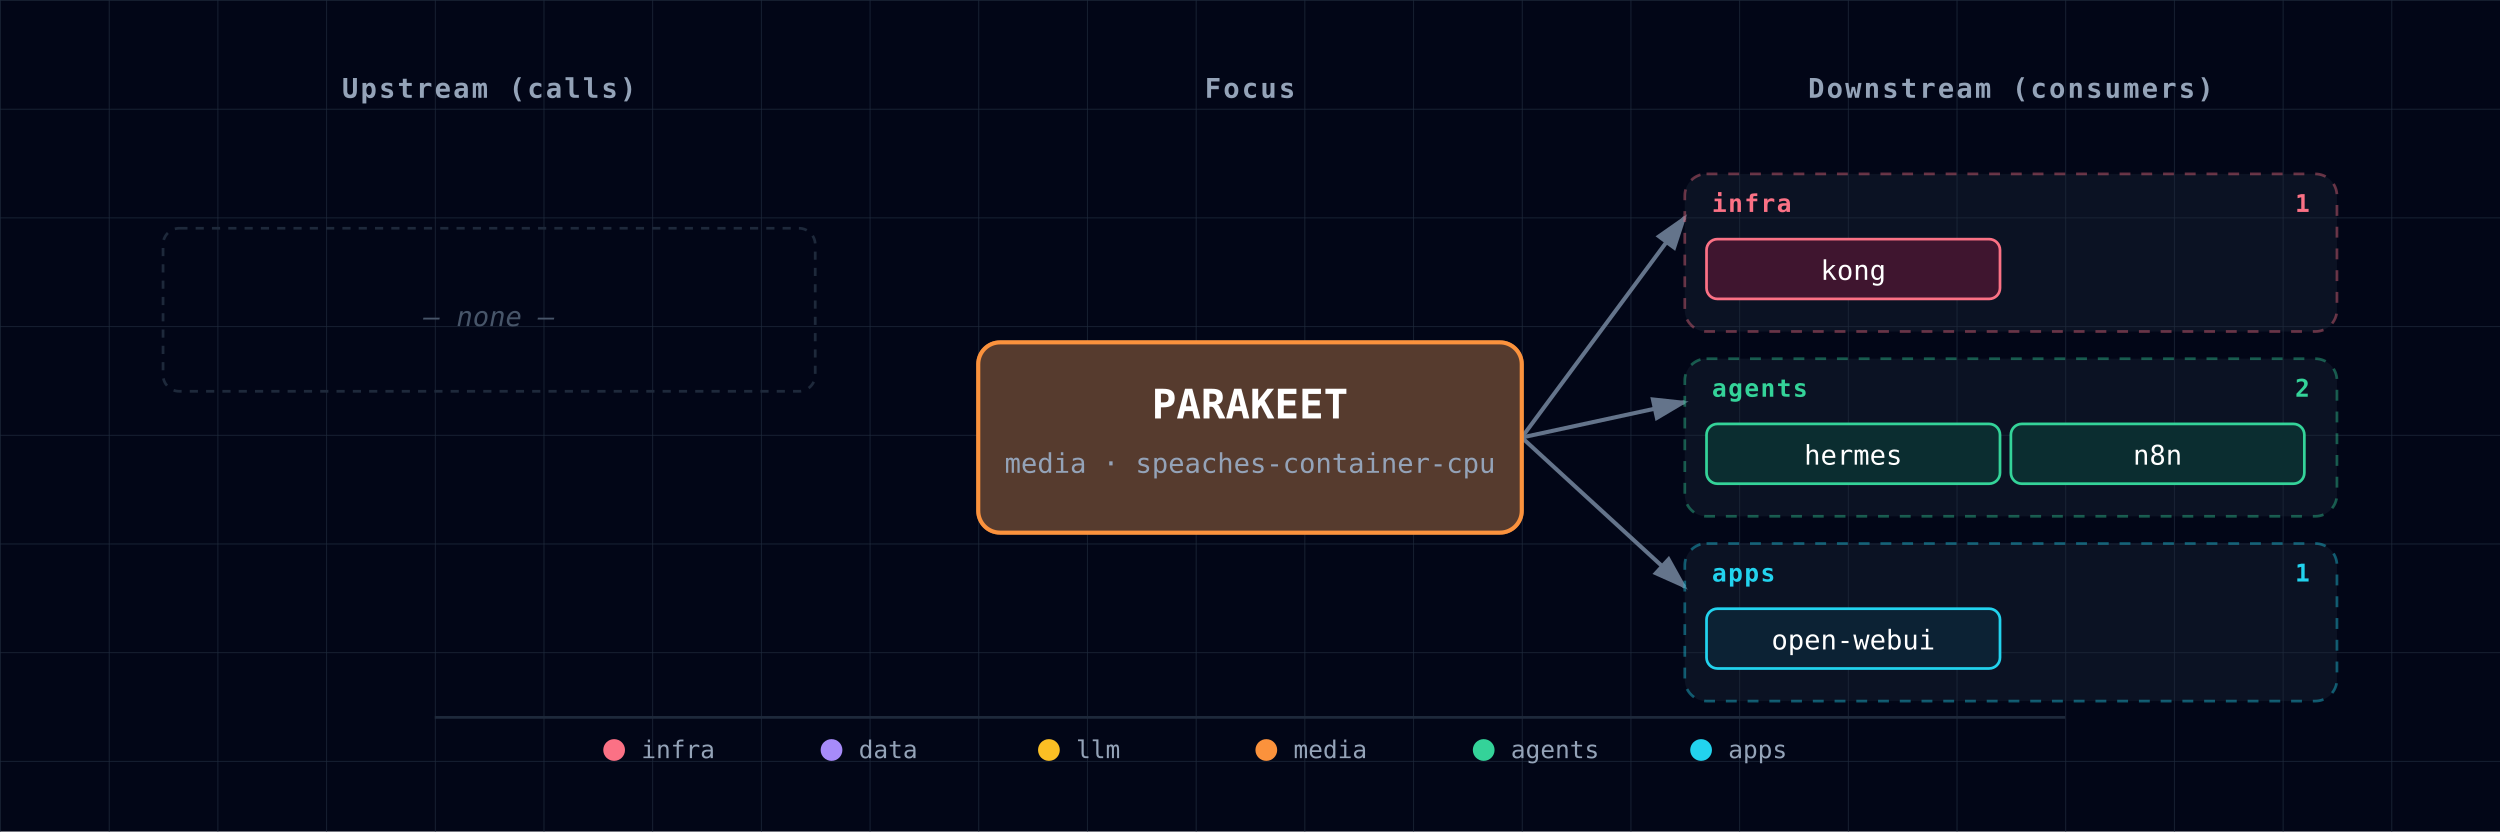
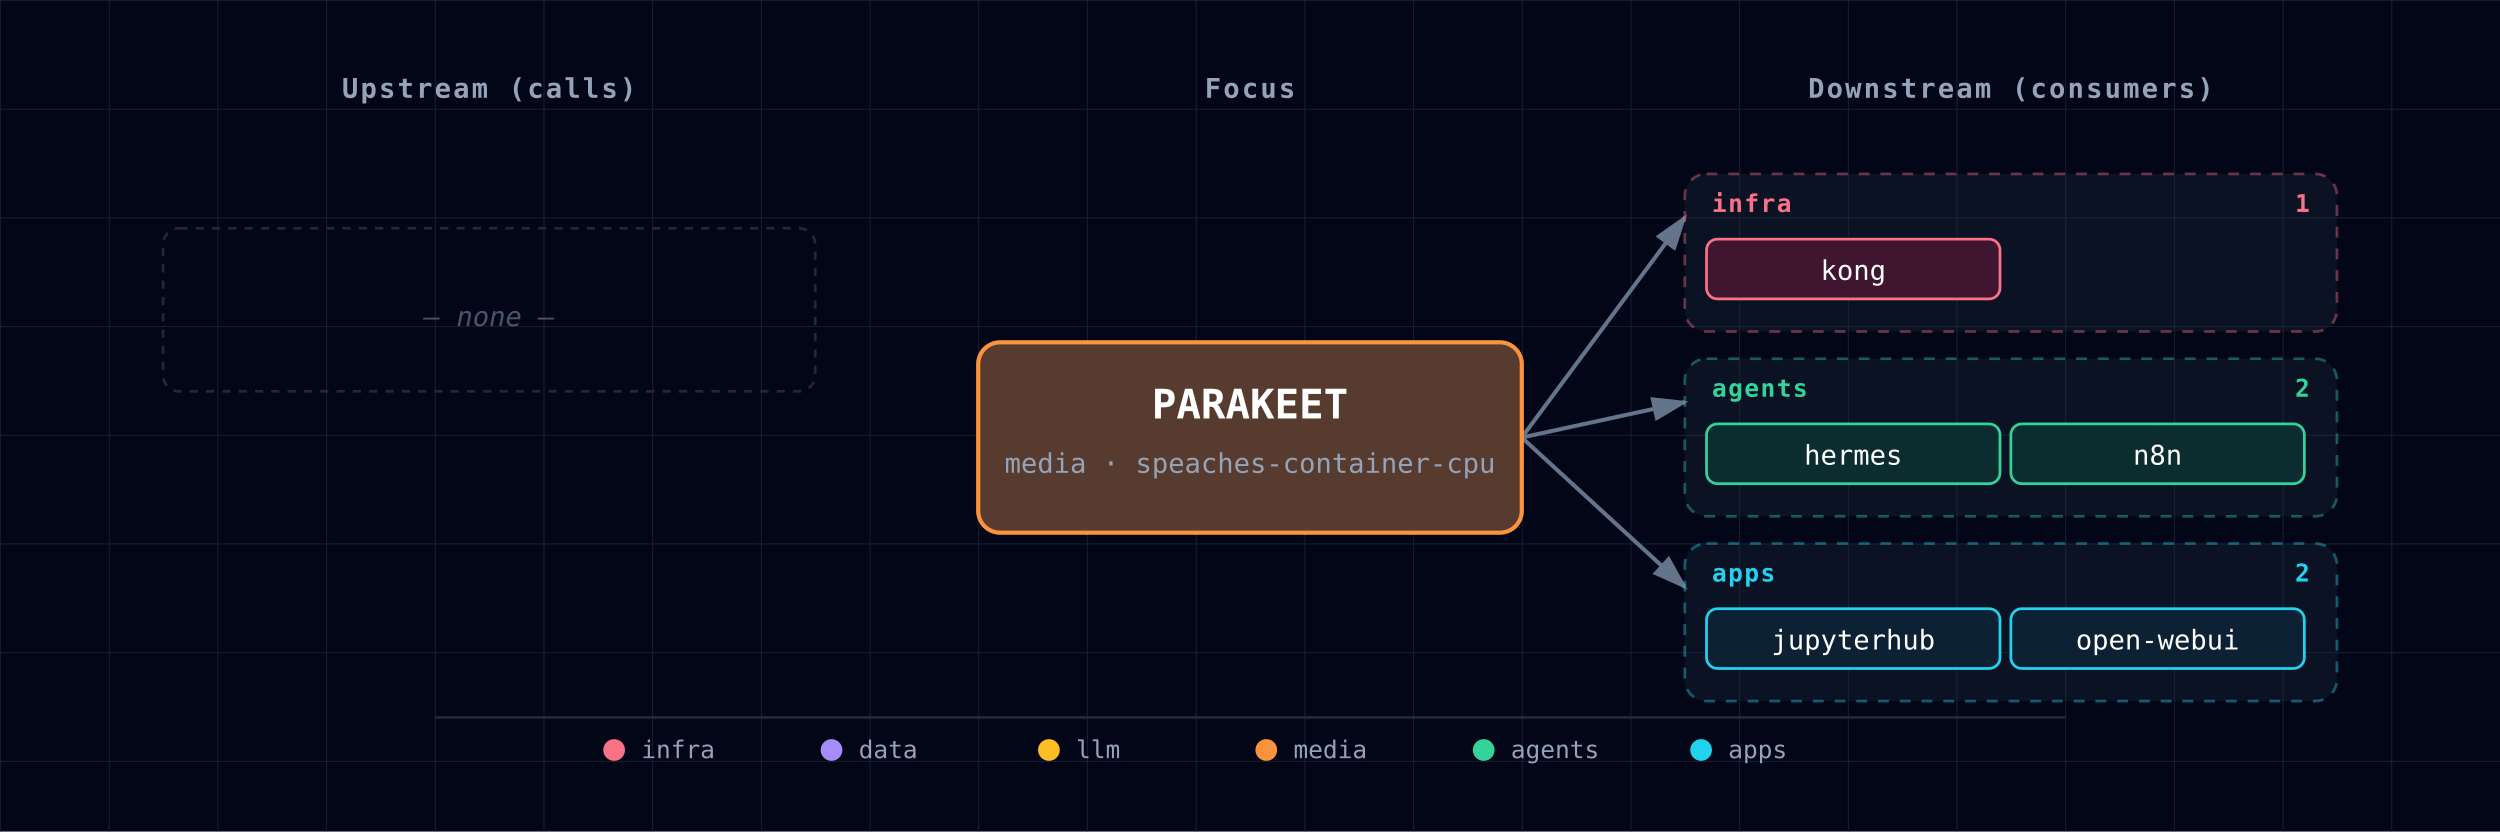
<svg xmlns="http://www.w3.org/2000/svg" viewBox="0 0 920 306" font-family="'JetBrains Mono', 'Fira Code', Menlo, Consolas, monospace">
  <defs>
    <pattern id="grid" width="40" height="40" patternUnits="userSpaceOnUse">
      <path d="M 40 0 L 0 0 0 40" fill="none" stroke="#1e293b" stroke-width="0.5" />
    </pattern>
    <marker id="arrowhead" markerWidth="9" markerHeight="6" refX="8" refY="3" orient="auto">
      <polygon points="0 0, 9 3, 0 6" fill="#64748b" />
    </marker>
    <filter id="focus-glow" x="-50%" y="-50%" width="200%" height="200%">
      <feGaussianBlur in="SourceAlpha" stdDeviation="6" />
      <feFlood flood-color="#fb923c" flood-opacity="0.6" />
      <feComposite in2="SourceAlpha" operator="in" />
      <feMerge>
        <feMergeNode />
        <feMergeNode in="SourceGraphic" />
      </feMerge>
    </filter>
  </defs>
  <rect width="920" height="306" fill="#020617" />
  <rect width="920" height="306" fill="url(#grid)" />
  <text x="180" y="36" fill="#94a3b8" font-size="10" font-weight="600" text-anchor="middle" letter-spacing="0.08em">Upstream (calls)</text>
  <text x="460" y="36" fill="#94a3b8" font-size="10" font-weight="600" text-anchor="middle" letter-spacing="0.08em">Focus</text>
  <text x="740" y="36" fill="#94a3b8" font-size="10" font-weight="600" text-anchor="middle" letter-spacing="0.08em">Downstream (consumers)</text>
  <line x1="560" y1="161" x2="620" y2="80" stroke="#64748b" stroke-width="1.5" marker-end="url(#arrowhead)" />
  <line x1="560" y1="161" x2="620" y2="148" stroke="#64748b" stroke-width="1.5" marker-end="url(#arrowhead)" />
  <line x1="560" y1="161" x2="620" y2="216" stroke="#64748b" stroke-width="1.5" marker-end="url(#arrowhead)" />
  <g>
    <rect x="60" y="84" width="240" height="60" rx="6" fill="none" stroke="#1e293b" stroke-width="1" stroke-dasharray="3,3" />
    <text x="180" y="120" fill="#475569" font-size="10" font-style="italic" text-anchor="middle">— none —</text>
  </g>
  <g>
    <g class="cluster">
      <rect x="620" y="64" width="240" height="58" rx="8" fill="rgba(30,41,59,0.35)" stroke="#fb7185" stroke-width="1" stroke-dasharray="4,4" stroke-opacity="0.4" />
      <text x="630" y="78" fill="#fb7185" font-size="9" font-weight="700" text-anchor="start" style="letter-spacing:0.06em;text-transform:uppercase;">infra</text>
      <text x="850" y="78" fill="#fb7185" font-size="9" font-weight="600" text-anchor="end">1</text>
    </g>
    <g>
      <rect x="628" y="88" width="108" height="22" rx="4" fill="#0f172a" />
      <rect x="628" y="88" width="108" height="22" rx="4" fill="rgba(136, 19, 55, 0.4)" stroke="#fb7185" stroke-width="1" />
      <text x="682" y="103" fill="white" font-size="10" text-anchor="middle">kong</text>
    </g>
    <g class="cluster">
      <rect x="620" y="132" width="240" height="58" rx="8" fill="rgba(30,41,59,0.35)" stroke="#34d399" stroke-width="1" stroke-dasharray="4,4" stroke-opacity="0.4" />
      <text x="630" y="146" fill="#34d399" font-size="9" font-weight="700" text-anchor="start" style="letter-spacing:0.06em;text-transform:uppercase;">agents</text>
      <text x="850" y="146" fill="#34d399" font-size="9" font-weight="600" text-anchor="end">2</text>
    </g>
    <g>
      <rect x="628" y="156" width="108" height="22" rx="4" fill="#0f172a" />
      <rect x="628" y="156" width="108" height="22" rx="4" fill="rgba(6, 78, 59, 0.4)" stroke="#34d399" stroke-width="1" />
      <text x="682" y="171" fill="white" font-size="10" text-anchor="middle">hermes</text>
    </g>
    <g>
      <rect x="740" y="156" width="108" height="22" rx="4" fill="#0f172a" />
      <rect x="740" y="156" width="108" height="22" rx="4" fill="rgba(6, 78, 59, 0.4)" stroke="#34d399" stroke-width="1" />
      <text x="794" y="171" fill="white" font-size="10" text-anchor="middle">n8n</text>
    </g>
    <g class="cluster">
      <rect x="620" y="200" width="240" height="58" rx="8" fill="rgba(30,41,59,0.35)" stroke="#22d3ee" stroke-width="1" stroke-dasharray="4,4" stroke-opacity="0.4" />
      <text x="630" y="214" fill="#22d3ee" font-size="9" font-weight="700" text-anchor="start" style="letter-spacing:0.06em;text-transform:uppercase;">apps</text>
-       <text x="850" y="214" fill="#22d3ee" font-size="9" font-weight="600" text-anchor="end">1</text>
+       <text x="850" y="214" fill="#22d3ee" font-size="9" font-weight="600" text-anchor="end">2</text>
    </g>
    <g>
      <rect x="628" y="224" width="108" height="22" rx="4" fill="#0f172a" />
      <rect x="628" y="224" width="108" height="22" rx="4" fill="rgba(8, 51, 68, 0.4)" stroke="#22d3ee" stroke-width="1" />
-       <text x="682" y="239" fill="white" font-size="10" text-anchor="middle">open-webui</text>
+       <text x="682" y="239" fill="white" font-size="10" text-anchor="middle">jupyterhub</text>
+     </g>
+     <g>
+       <rect x="740" y="224" width="108" height="22" rx="4" fill="#0f172a" />
+       <rect x="740" y="224" width="108" height="22" rx="4" fill="rgba(8, 51, 68, 0.4)" stroke="#22d3ee" stroke-width="1" />
+       <text x="794" y="239" fill="white" font-size="10" text-anchor="middle">open-webui</text>
    </g>
  </g>
  <g class="focus" filter="url(#focus-glow)">
    <rect x="360" y="126" width="200" height="70" rx="8" fill="#0f172a" />
    <rect x="360" y="126" width="200" height="70" rx="8" fill="rgba(251, 146, 60, 0.3)" stroke="#fb923c" stroke-width="1.5" />
    <text x="460" y="154" fill="white" font-size="15" font-weight="700" text-anchor="middle">PARAKEET</text>
    <text x="460" y="174" fill="#94a3b8" font-size="10" text-anchor="middle">media · speaches-container-cpu</text>
  </g>
  <g class="legend">
    <line x1="160" y1="264" x2="760" y2="264" stroke="#1e293b" stroke-width="1" />
    <circle cx="226" cy="276" r="4" fill="#fb7185" />
    <text x="236" y="279" fill="#94a3b8" font-size="9" font-weight="400" text-anchor="start">infra</text>
    <circle cx="306" cy="276" r="4" fill="#a78bfa" />
    <text x="316" y="279" fill="#94a3b8" font-size="9" font-weight="400" text-anchor="start">data</text>
    <circle cx="386" cy="276" r="4" fill="#fbbf24" />
    <text x="396" y="279" fill="#94a3b8" font-size="9" font-weight="400" text-anchor="start">llm</text>
    <circle cx="466" cy="276" r="4" fill="#fb923c" />
    <text x="476" y="279" fill="#94a3b8" font-size="9" font-weight="400" text-anchor="start">media</text>
    <circle cx="546" cy="276" r="4" fill="#34d399" />
    <text x="556" y="279" fill="#94a3b8" font-size="9" font-weight="400" text-anchor="start">agents</text>
    <circle cx="626" cy="276" r="4" fill="#22d3ee" />
    <text x="636" y="279" fill="#94a3b8" font-size="9" font-weight="400" text-anchor="start">apps</text>
  </g>
</svg>
